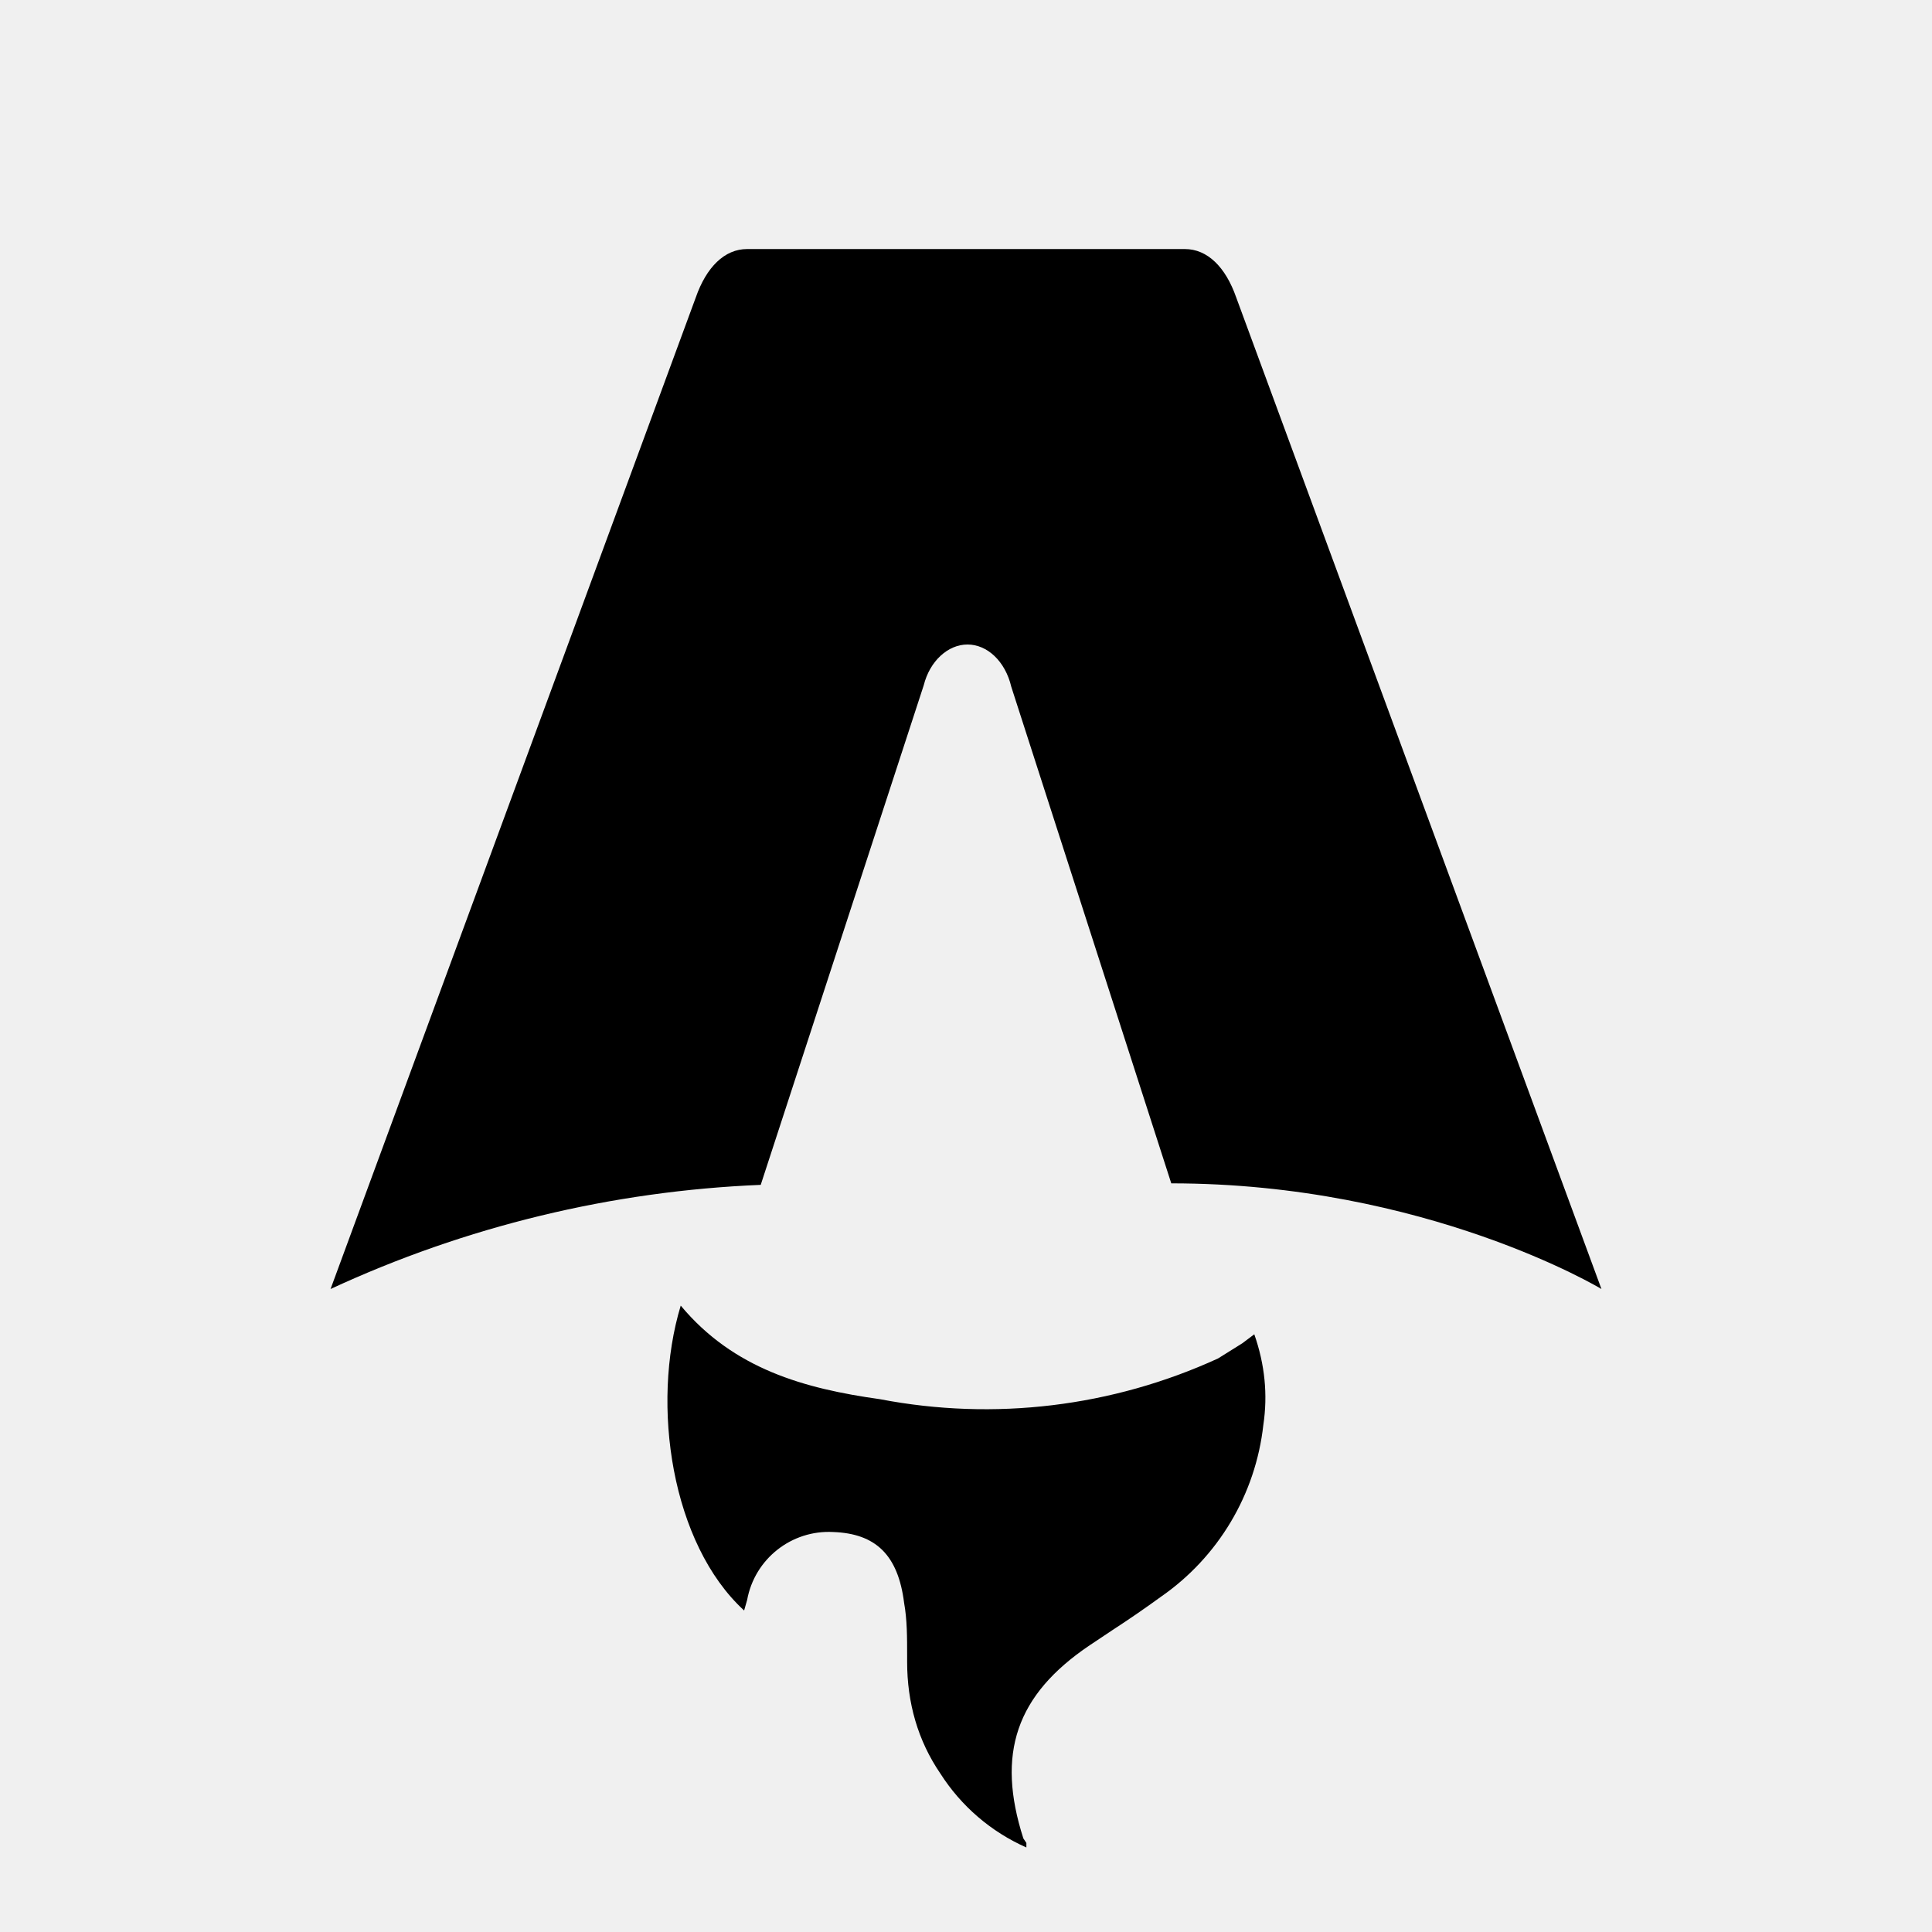
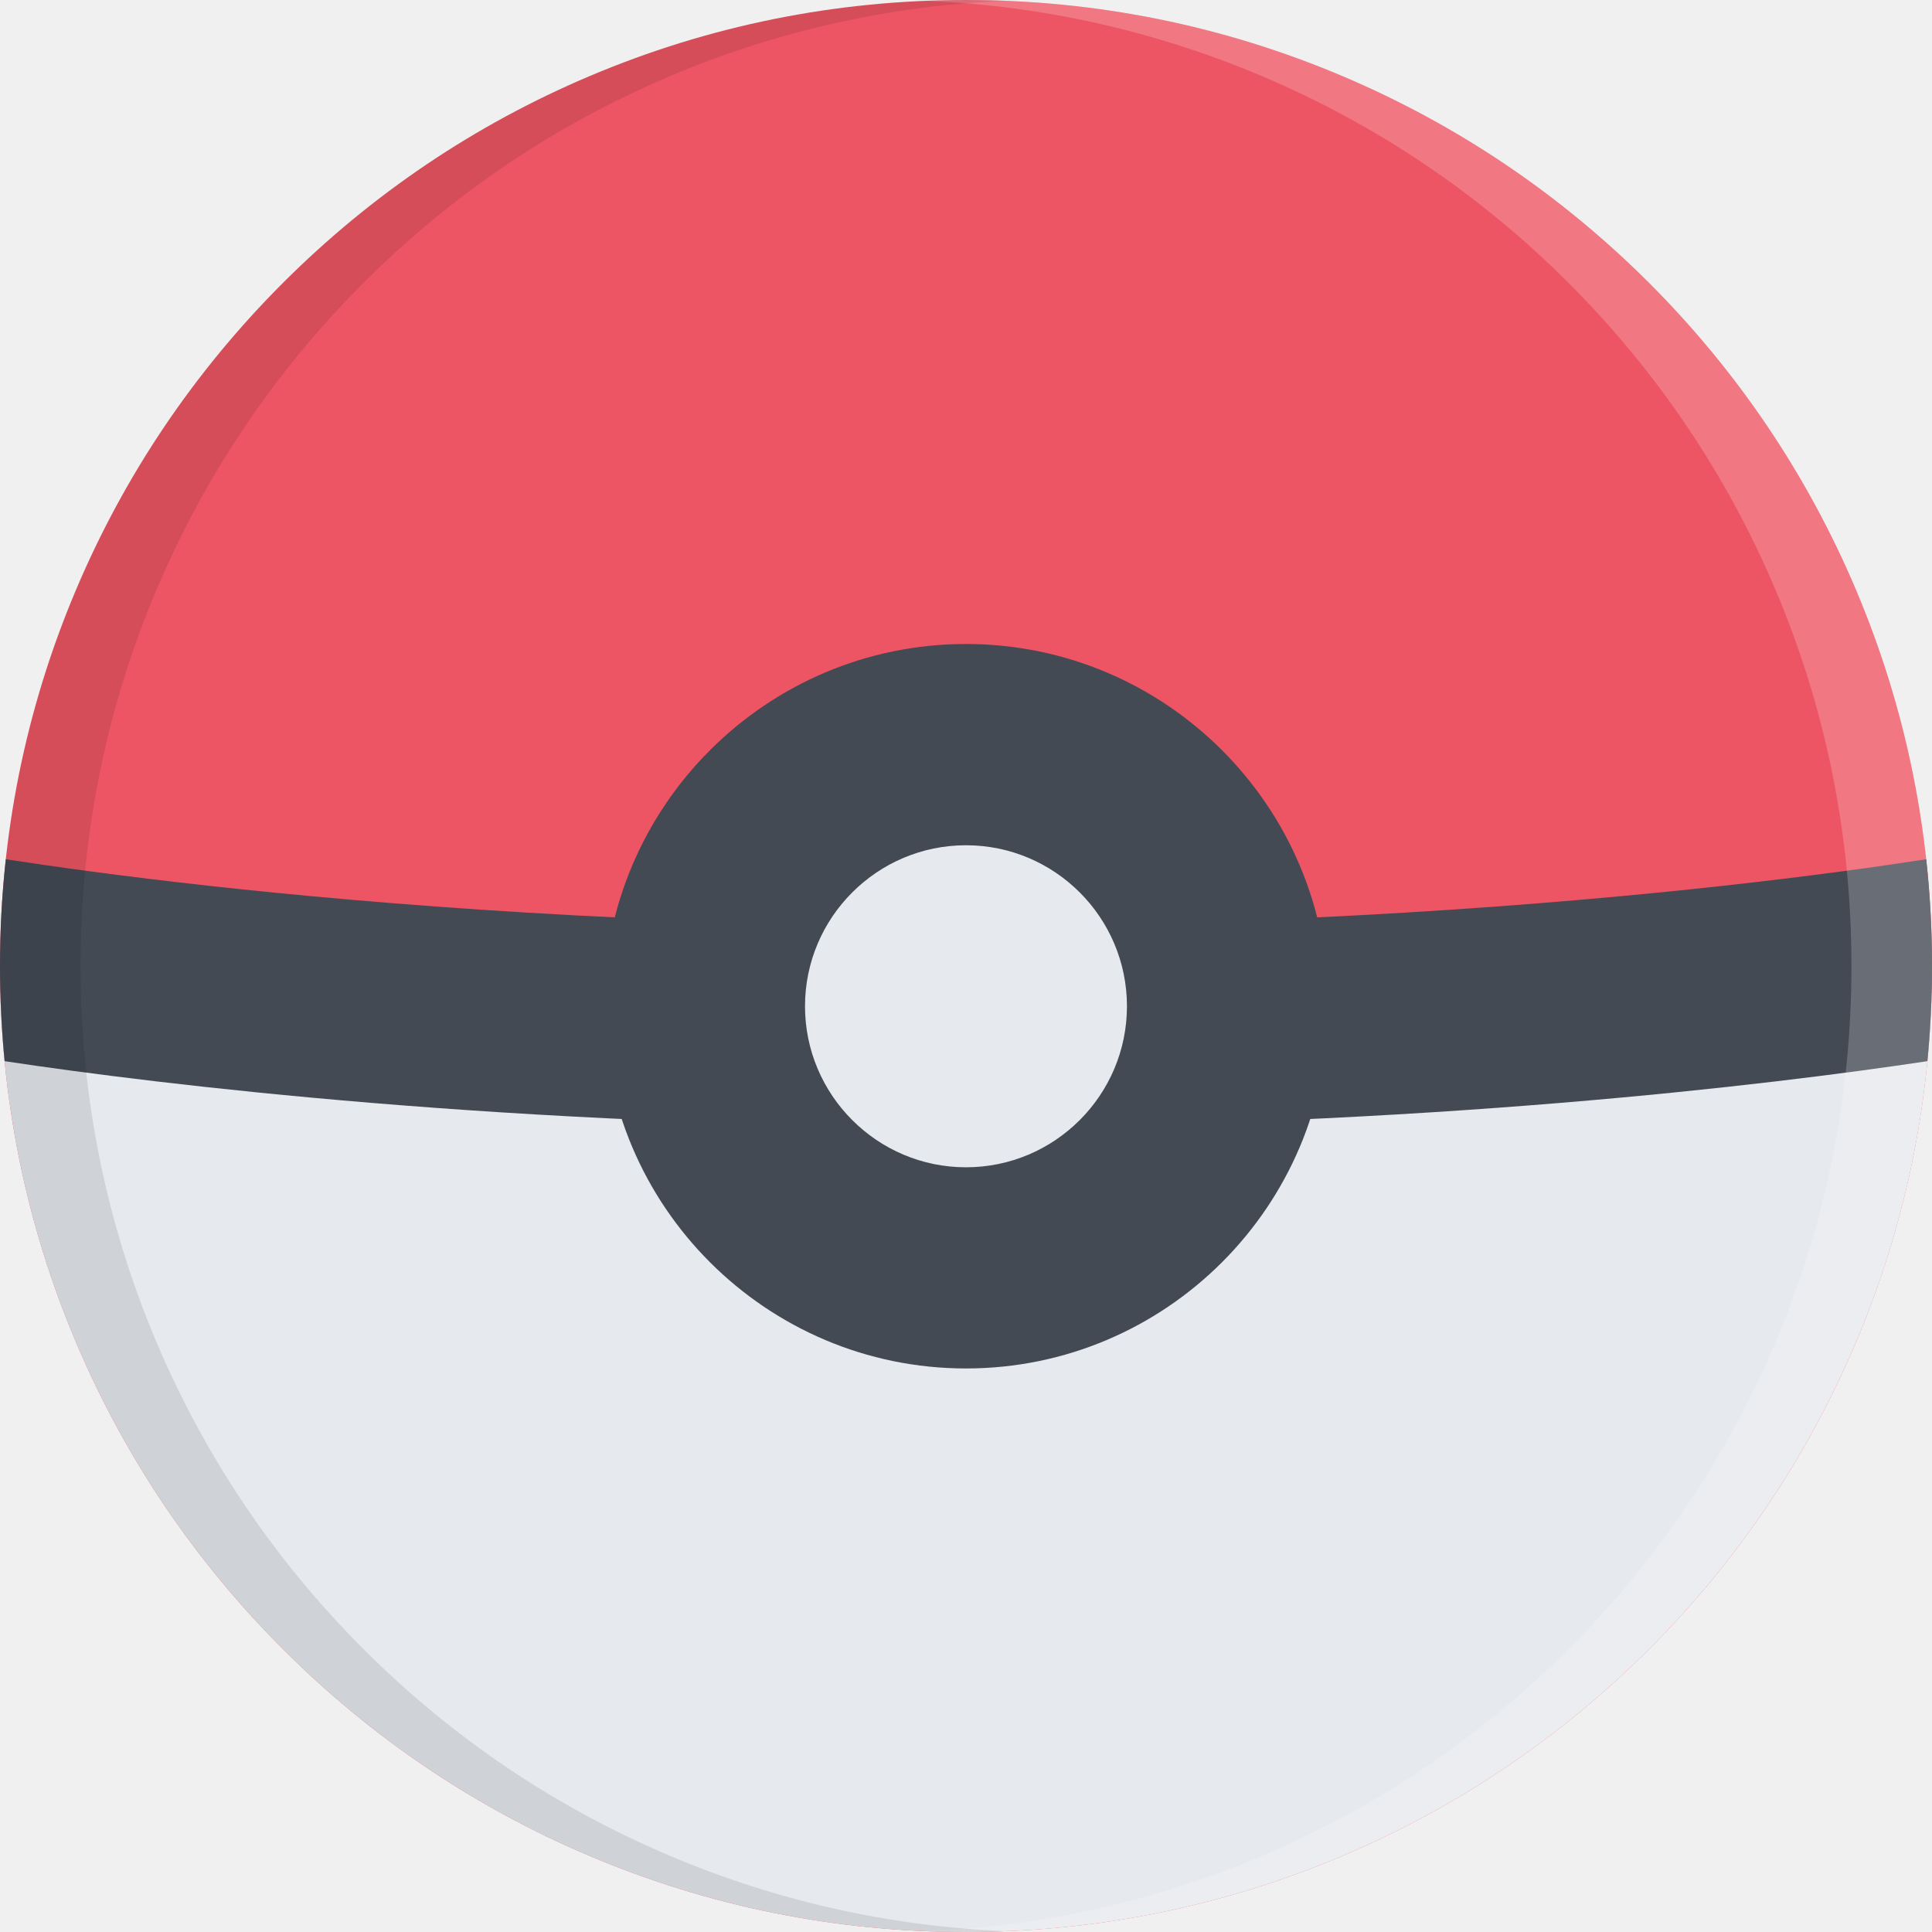
- <svg xmlns="http://www.w3.org/2000/svg" fill="none" viewBox="0 0 128 128">
-   <path d="M50.4 78.5a75.1 75.1 0 0 0-28.5 6.9l24.2-65.7c.7-2 1.9-3.2 3.4-3.2h29c1.5 0 2.7 1.2 3.4 3.2l24.2 65.7s-11.6-7-28.5-7L67 45.5c-.4-1.7-1.6-2.8-2.9-2.8-1.3 0-2.5 1.1-2.9 2.7L50.4 78.5Zm-1.1 28.2Zm-4.2-20.2c-2 6.6-.6 15.8 4.2 20.2a17.5 17.5 0 0 1 .2-.7 5.5 5.5 0 0 1 5.7-4.5c2.8.1 4.3 1.5 4.7 4.7.2 1.1.2 2.3.2 3.5v.4c0 2.7.7 5.2 2.2 7.4a13 13 0 0 0 5.7 4.9v-.3l-.2-.3c-1.8-5.6-.5-9.5 4.4-12.8l1.5-1a73 73 0 0 0 3.2-2.2 16 16 0 0 0 6.8-11.4c.3-2 .1-4-.6-6l-.8.6-1.6 1a37 37 0 0 1-22.4 2.7c-5-.7-9.7-2-13.2-6.2Z" />
-   <style>
-         path { fill: #000; }
-         @media (prefers-color-scheme: dark) {
-             path { fill: #FFF; }
-         }
-     </style>
+ <svg xmlns="http://www.w3.org/2000/svg" height="800px" width="800px" version="1.1" id="Layer_1" viewBox="0 0 511.985 511.985" xml:space="preserve">
+   <path style="fill:#ED5564;" d="M491.859,156.348c-12.891-30.483-31.342-57.865-54.842-81.372  c-23.516-23.5-50.904-41.96-81.373-54.85c-31.56-13.351-65.091-20.125-99.652-20.125c-34.554,0-68.083,6.773-99.645,20.125  c-30.483,12.89-57.865,31.351-81.373,54.85c-23.499,23.507-41.959,50.889-54.85,81.372C6.774,187.91,0,221.44,0,255.993  c0,34.56,6.773,68.091,20.125,99.652c12.89,30.469,31.351,57.857,54.85,81.357c23.507,23.516,50.889,41.967,81.373,54.857  c31.562,13.344,65.091,20.125,99.645,20.125c34.561,0,68.092-6.781,99.652-20.125c30.469-12.891,57.857-31.342,81.373-54.857  c23.5-23.5,41.951-50.889,54.842-81.357c13.344-31.561,20.125-65.092,20.125-99.652C511.984,221.44,505.203,187.91,491.859,156.348z  " />
+   <path style="fill:#E6E9ED;" d="M0.102,263.18c0.875,32.014,7.593,63.092,20.023,92.465c12.89,30.469,31.351,57.857,54.85,81.357  c23.507,23.516,50.889,41.967,81.373,54.857c31.562,13.344,65.091,20.125,99.645,20.125c34.561,0,68.092-6.781,99.652-20.125  c30.469-12.891,57.857-31.342,81.373-54.857c23.5-23.5,41.951-50.889,54.842-81.357c12.438-29.373,19.156-60.451,20.031-92.465  H0.102z" />
+   <path style="fill:#434A54;" d="M510.765,281.211c0.812-8.344,1.219-16.75,1.219-25.218c0-9.516-0.516-18.953-1.531-28.289  c-12.719,1.961-30.984,4.516-53.998,7.054c-43.688,4.82-113.904,10.57-200.463,10.57c-86.552,0-156.776-5.75-200.455-10.57  c-23.022-2.539-41.28-5.093-53.998-7.054C0.516,237.04,0,246.478,0,255.993c0,8.468,0.406,16.875,1.219,25.218  c41.53,6.25,133.027,17.436,254.773,17.436S469.234,287.461,510.765,281.211z" />
+   <path style="fill:#E6E9ED;" d="M309.334,266.656c0,29.459-23.891,53.334-53.342,53.334c-29.452,0-53.334-23.875-53.334-53.334  c0-29.453,23.882-53.327,53.334-53.327C285.443,213.33,309.334,237.204,309.334,266.656z" />
+   <path style="fill:#434A54;" d="M255.992,170.66c-52.936,0-95.997,43.069-95.997,95.997s43.062,95.988,95.997,95.988  s95.996-43.061,95.996-95.988C351.988,213.729,308.928,170.66,255.992,170.66z M255.992,309.335  c-23.522,0-42.663-19.156-42.663-42.678c0-23.523,19.14-42.663,42.663-42.663c23.531,0,42.654,19.14,42.654,42.663  C298.646,290.178,279.523,309.335,255.992,309.335z" />
+   <path style="opacity:0.2;fill:#FFFFFF;enable-background:new    ;" d="M491.859,156.348c-12.891-30.483-31.342-57.865-54.842-81.372  c-23.516-23.5-50.904-41.96-81.373-54.85c-31.56-13.351-65.091-20.125-99.652-20.125c-3.57,0-7.125,0.078-10.664,0.219  c30.789,1.25,60.662,7.93,88.974,19.906c30.498,12.89,57.873,31.351,81.371,54.85c23.5,23.507,41.969,50.889,54.857,81.372  c13.359,31.562,20.109,65.092,20.109,99.646c0,34.56-6.75,68.091-20.109,99.652c-12.889,30.469-31.357,57.857-54.857,81.357  c-23.498,23.516-50.873,41.967-81.371,54.857c-28.312,11.969-58.186,18.656-88.974,19.906c3.539,0.141,7.093,0.219,10.664,0.219  c34.561,0,68.092-6.781,99.652-20.125c30.469-12.891,57.857-31.342,81.373-54.857c23.5-23.5,41.951-50.889,54.842-81.357  c13.344-31.561,20.125-65.092,20.125-99.652C511.984,221.44,505.203,187.91,491.859,156.348z" />
+   <path style="opacity:0.1;enable-background:new    ;" d="M20.125,355.645c12.89,30.469,31.351,57.857,54.85,81.357  c23.507,23.516,50.889,41.967,81.373,54.857c31.562,13.344,65.091,20.125,99.645,20.125c3.57,0,7.125-0.078,10.664-0.219  c-30.789-1.25-60.67-7.938-88.982-19.906c-30.483-12.891-57.857-31.342-81.364-54.857c-23.507-23.5-41.96-50.889-54.858-81.357  c-13.352-31.56-20.117-65.091-20.117-99.652c0-34.554,6.765-68.084,20.116-99.646C54.35,125.864,72.803,98.481,96.31,74.983  c23.507-23.507,50.881-41.968,81.364-54.858c28.312-11.976,58.193-18.656,88.982-19.906c-3.539-0.14-7.094-0.218-10.664-0.218  c-34.554,0-68.083,6.773-99.645,20.125c-30.483,12.89-57.865,31.351-81.373,54.858c-23.499,23.499-41.959,50.881-54.85,81.364  C6.774,187.91,0,221.44,0,255.993C0,290.553,6.774,324.085,20.125,355.645z" />
</svg>
